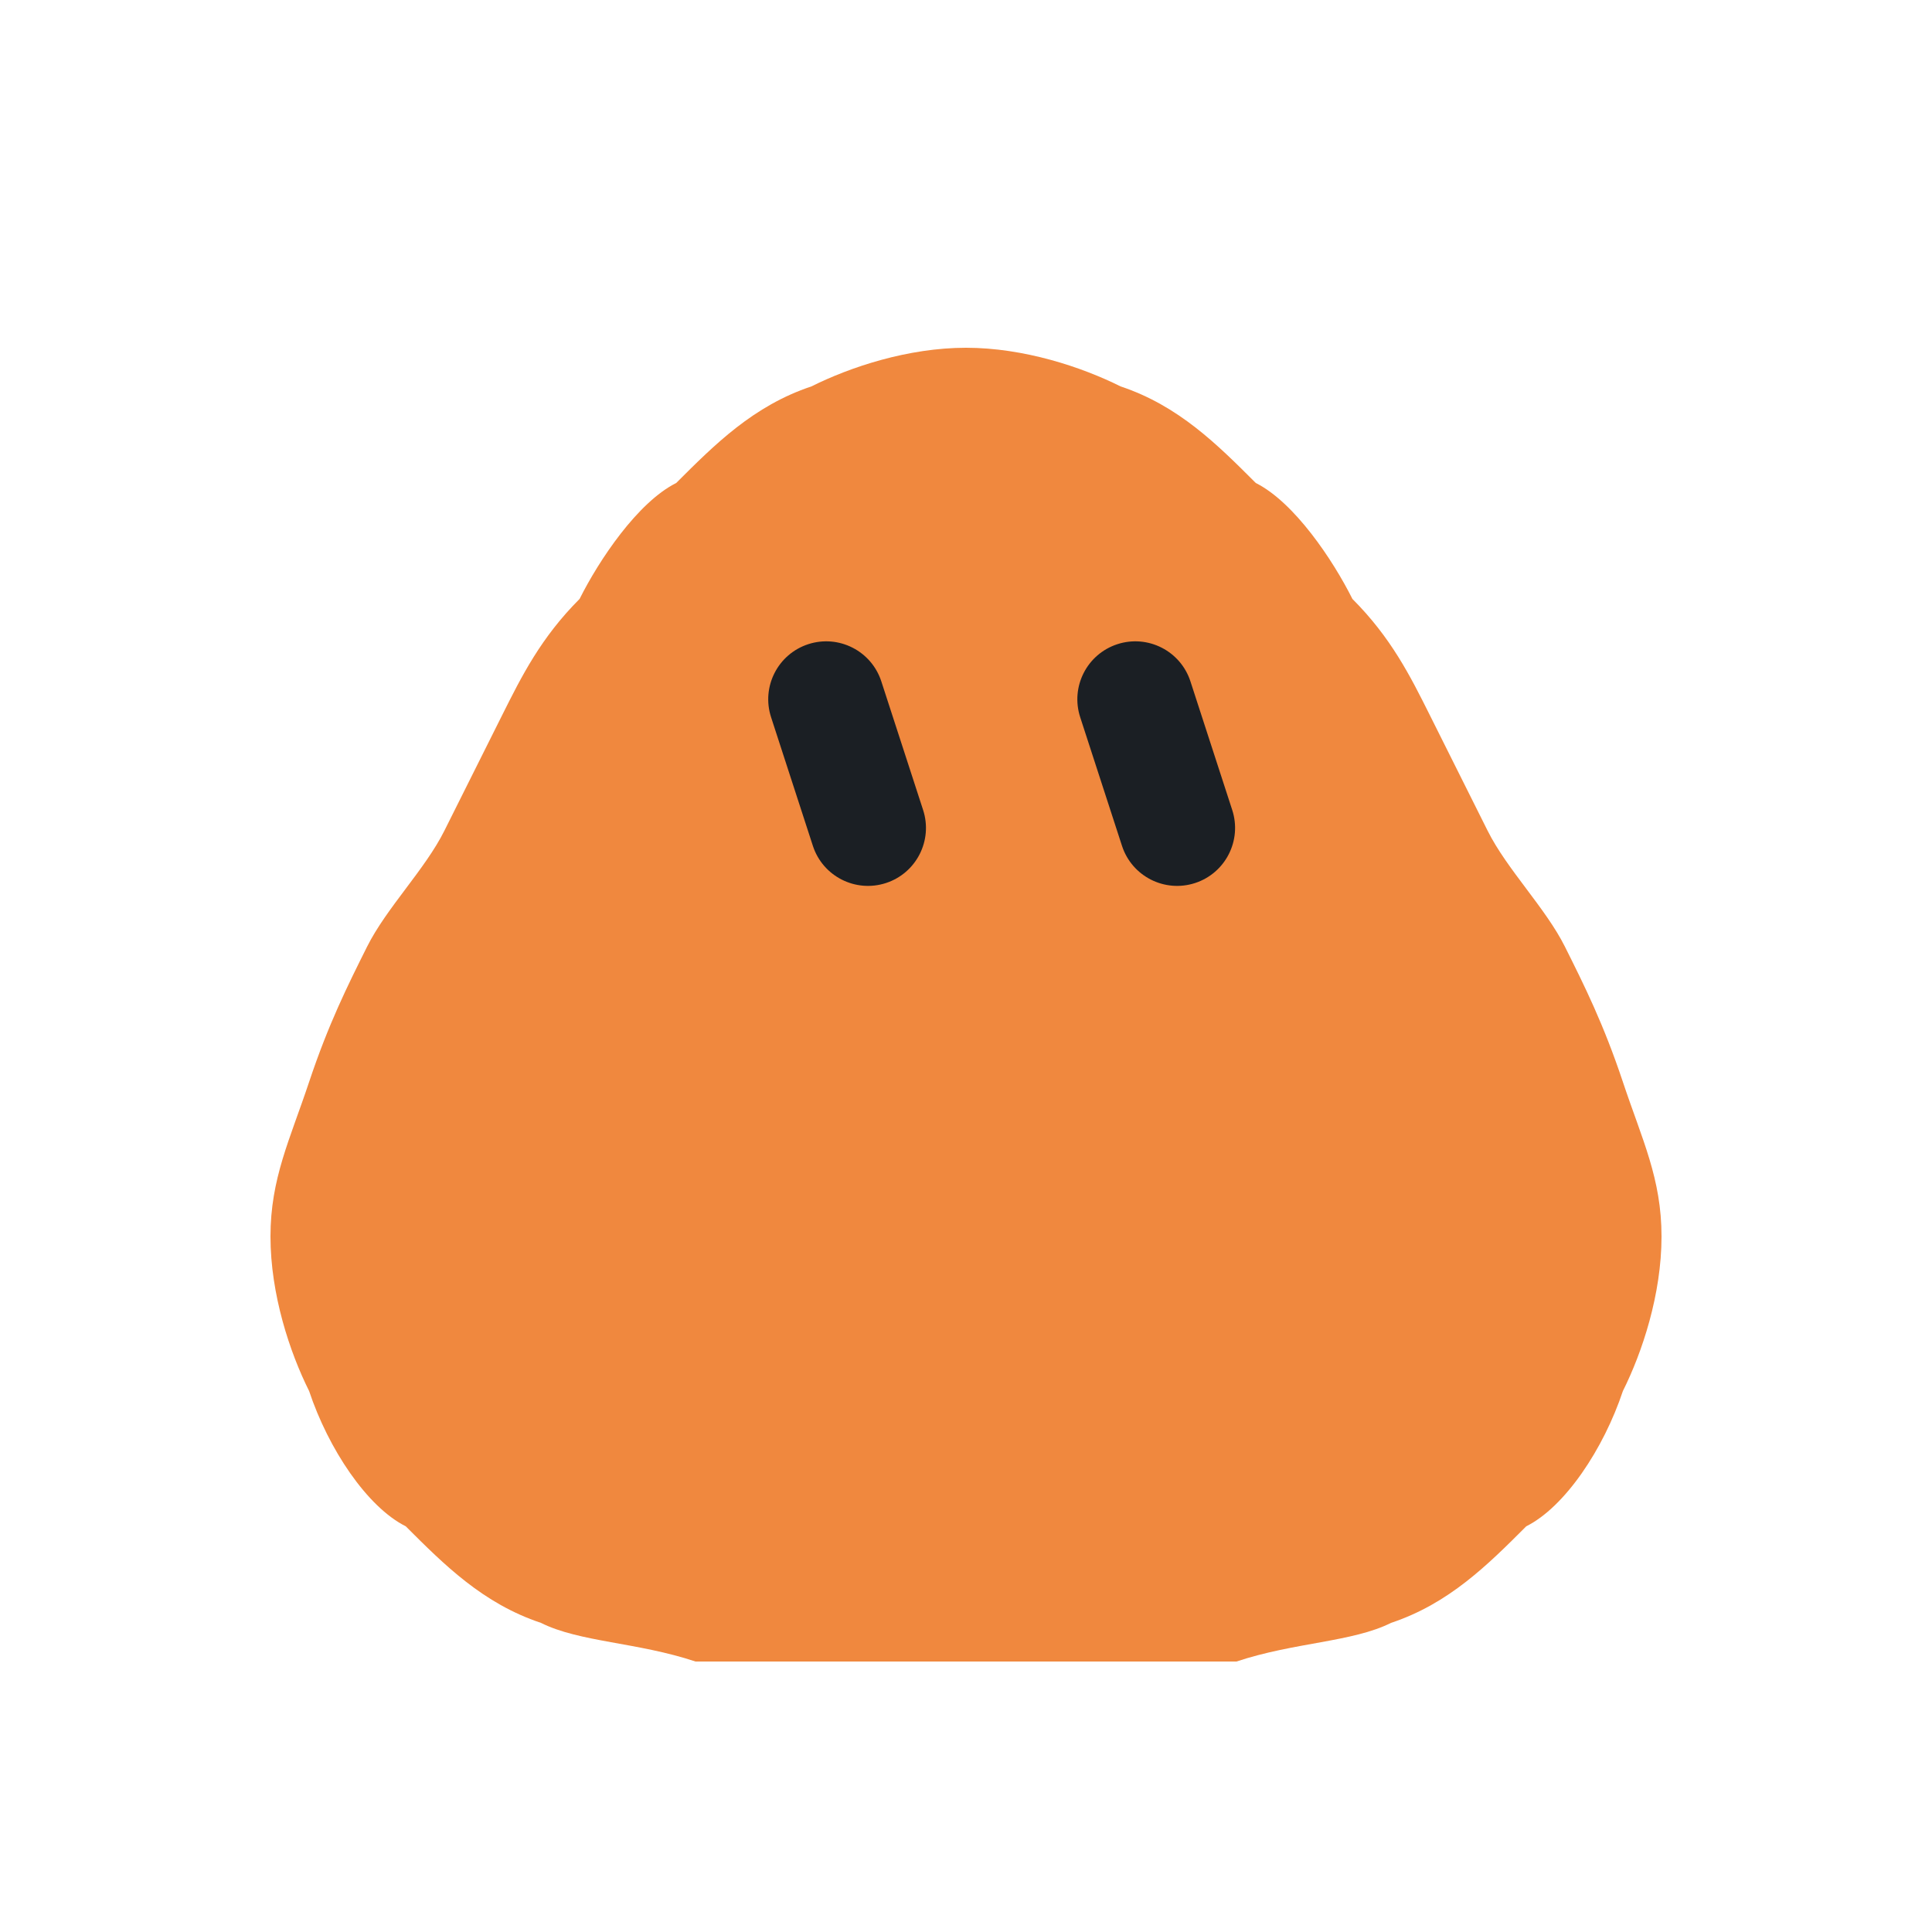
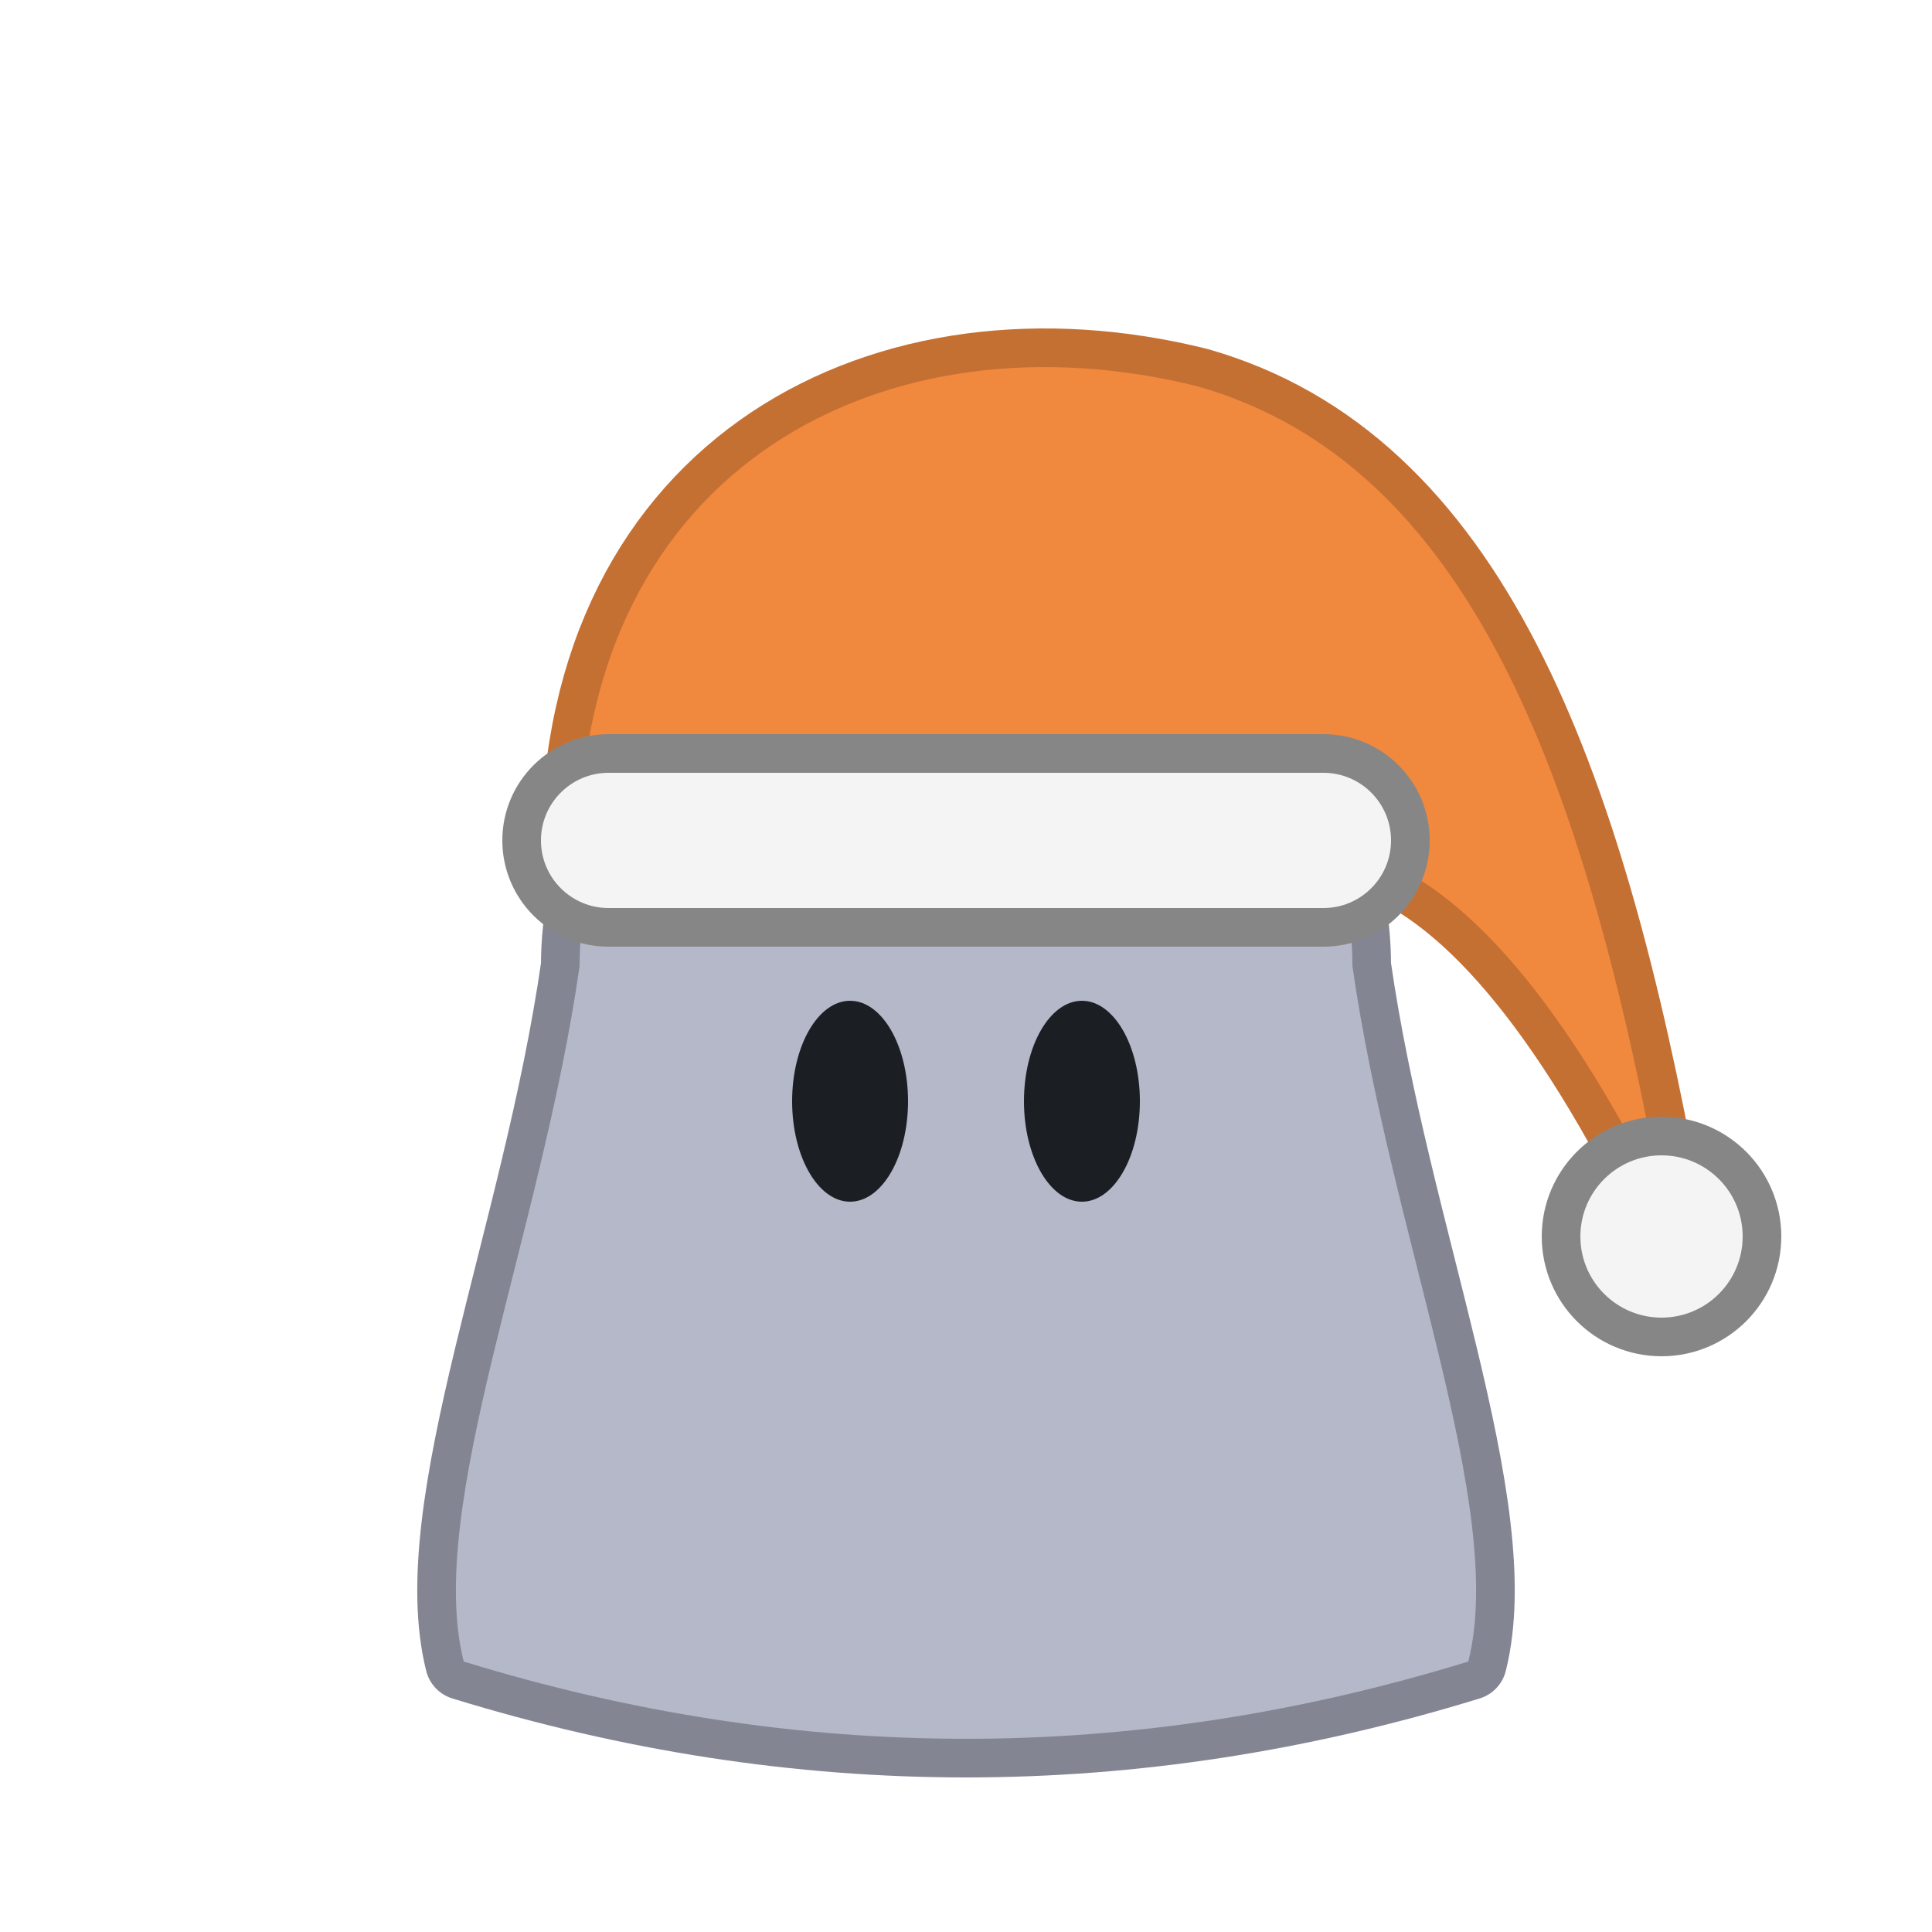
- <svg xmlns="http://www.w3.org/2000/svg" viewBox="0 0 100 100" role="img" aria-label="Critic: a three-cornered challenger">
-   <g class="b">
-     <path d="M84 56C85 59 86 61 86 64C86 67 85 70 84 72C83 75 81 78 79 79C77 81 75 83 72 84C70 85 67 85 64 86C62 86 59 86 57 86C54 86 52 86 50 86C48 86 46 86 43 86C41 86 38 86 36 86C33 85 30 85 28 84C25 83 23 81 21 79C19 78 17 75 16 72C15 70 14 67 14 64C14 61 15 59 16 56C17 53 18 51 19 49C20 47 22 45 23 43C24 41 25 39 26 37C27 35 28 33 30 31C31 29 33 26 35 25C37 23 39 21 42 20C44 19 47 18 50 18C53 18 56 19 58 20C61 21 63 23 65 25C67 26 69 29 70 31C72 33 73 35 74 37C75 39 76 41 77 43C78 45 80 47 81 49C82 51 83 53 84 56Z" fill="#f0883e" />
-     <g transform="rotate(-18 44 40)">
-       <rect class="e" x="41" y="33" width="6" height="13" rx="3" fill="#1b1f24" />
-     </g>
-     <g transform="rotate(-18 60 40)">
-       <rect class="e" x="57" y="33" width="6" height="13" rx="3" fill="#1b1f24" />
+ <svg xmlns="http://www.w3.org/2000/svg" viewBox="0 0 100 100" role="img" aria-label="Critic as Scrooge in his nightcap, winter holidays" stroke-linecap="round" stroke-linejoin="round">
+   <g class="s">
+     <g class="q">
+       <path d="M30 50C30 40 38 34 50 34C62 34 70 40 70 50C72 64 78 78 76 86Q50 94 24 86C22 78 28 64 30 50Z" fill="#b4b8c8" stroke="#838692" stroke-width="4" paint-order="stroke" />
+       <g class="cp">
+         <path d="M30 44C30 24 46 16 62 20C76 24 82 40 86 62Q78 46 70 44Z" fill="#f0883e" stroke="#c57033" stroke-width="4" paint-order="stroke" />
+         <circle cx="86" cy="64" r="4.2" fill="#f4f4f4" stroke="#868686" stroke-width="4" paint-order="stroke" />
+       </g>
+       <rect x="28" y="40" width="44" height="7" rx="3.5" fill="#f4f4f4" stroke="#868686" stroke-width="4" paint-order="stroke" />
+       <g class="g" fill="#1b1f24">
+         <ellipse cx="44" cy="57" rx="3" ry="5.2" />
+         <ellipse cx="56" cy="57" rx="3" ry="5.2" />
+       </g>
    </g>
  </g>
</svg>
